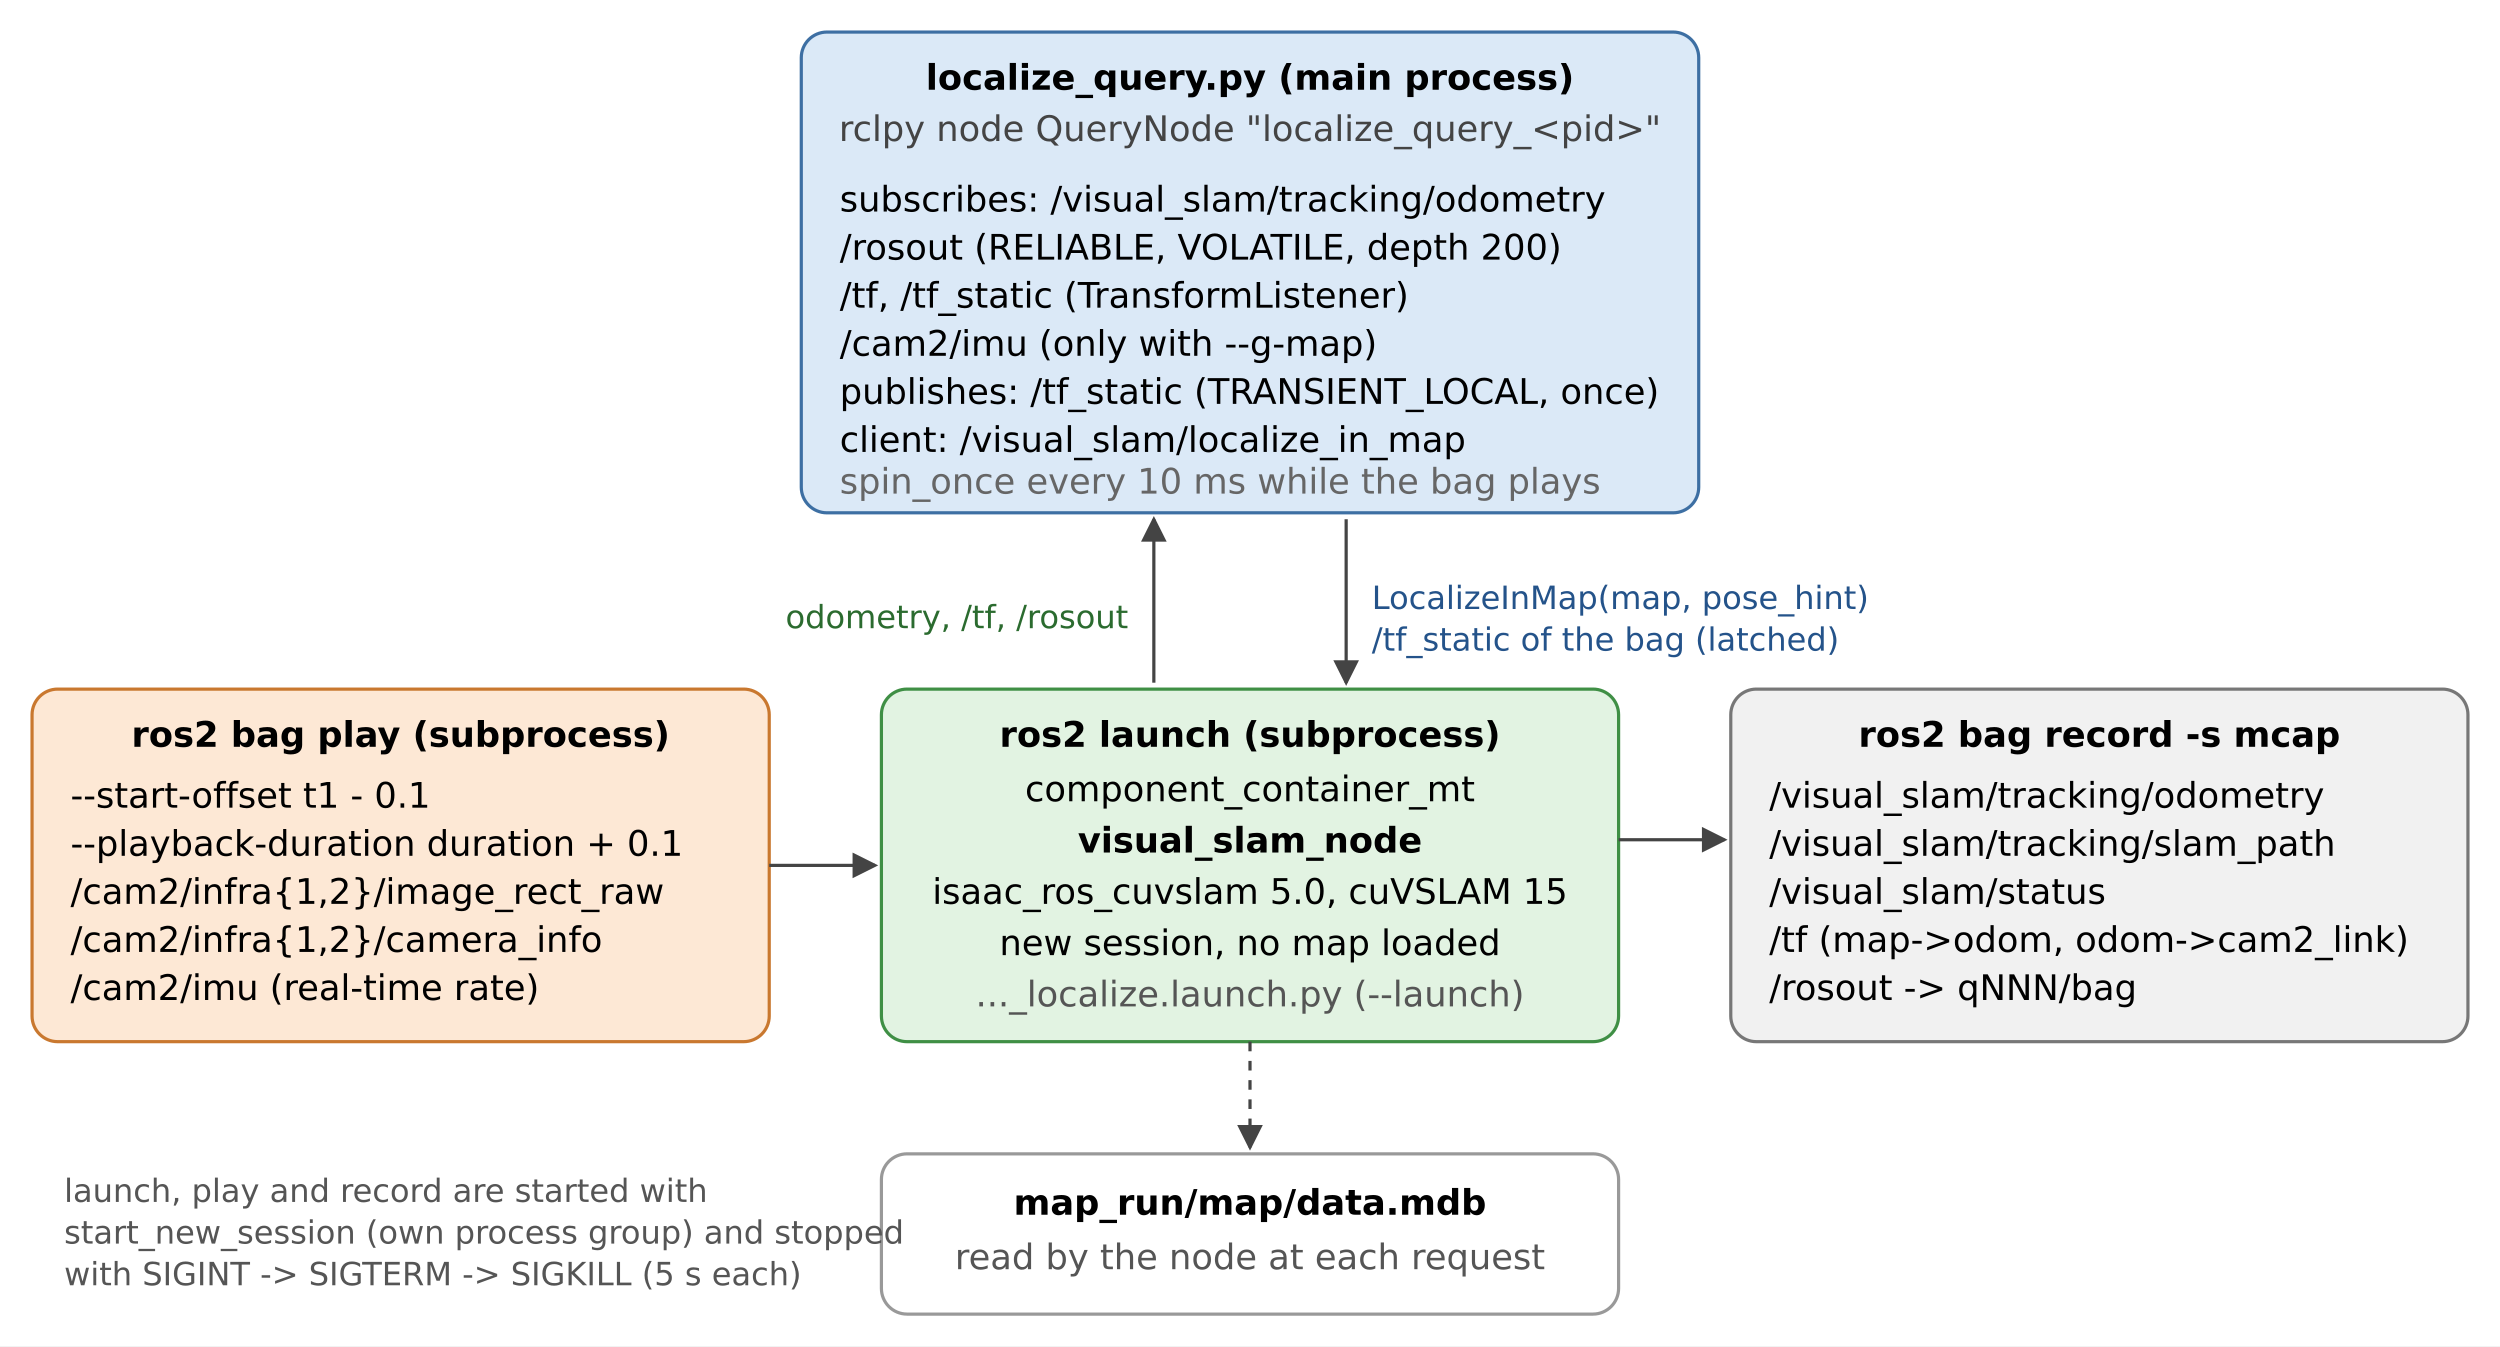
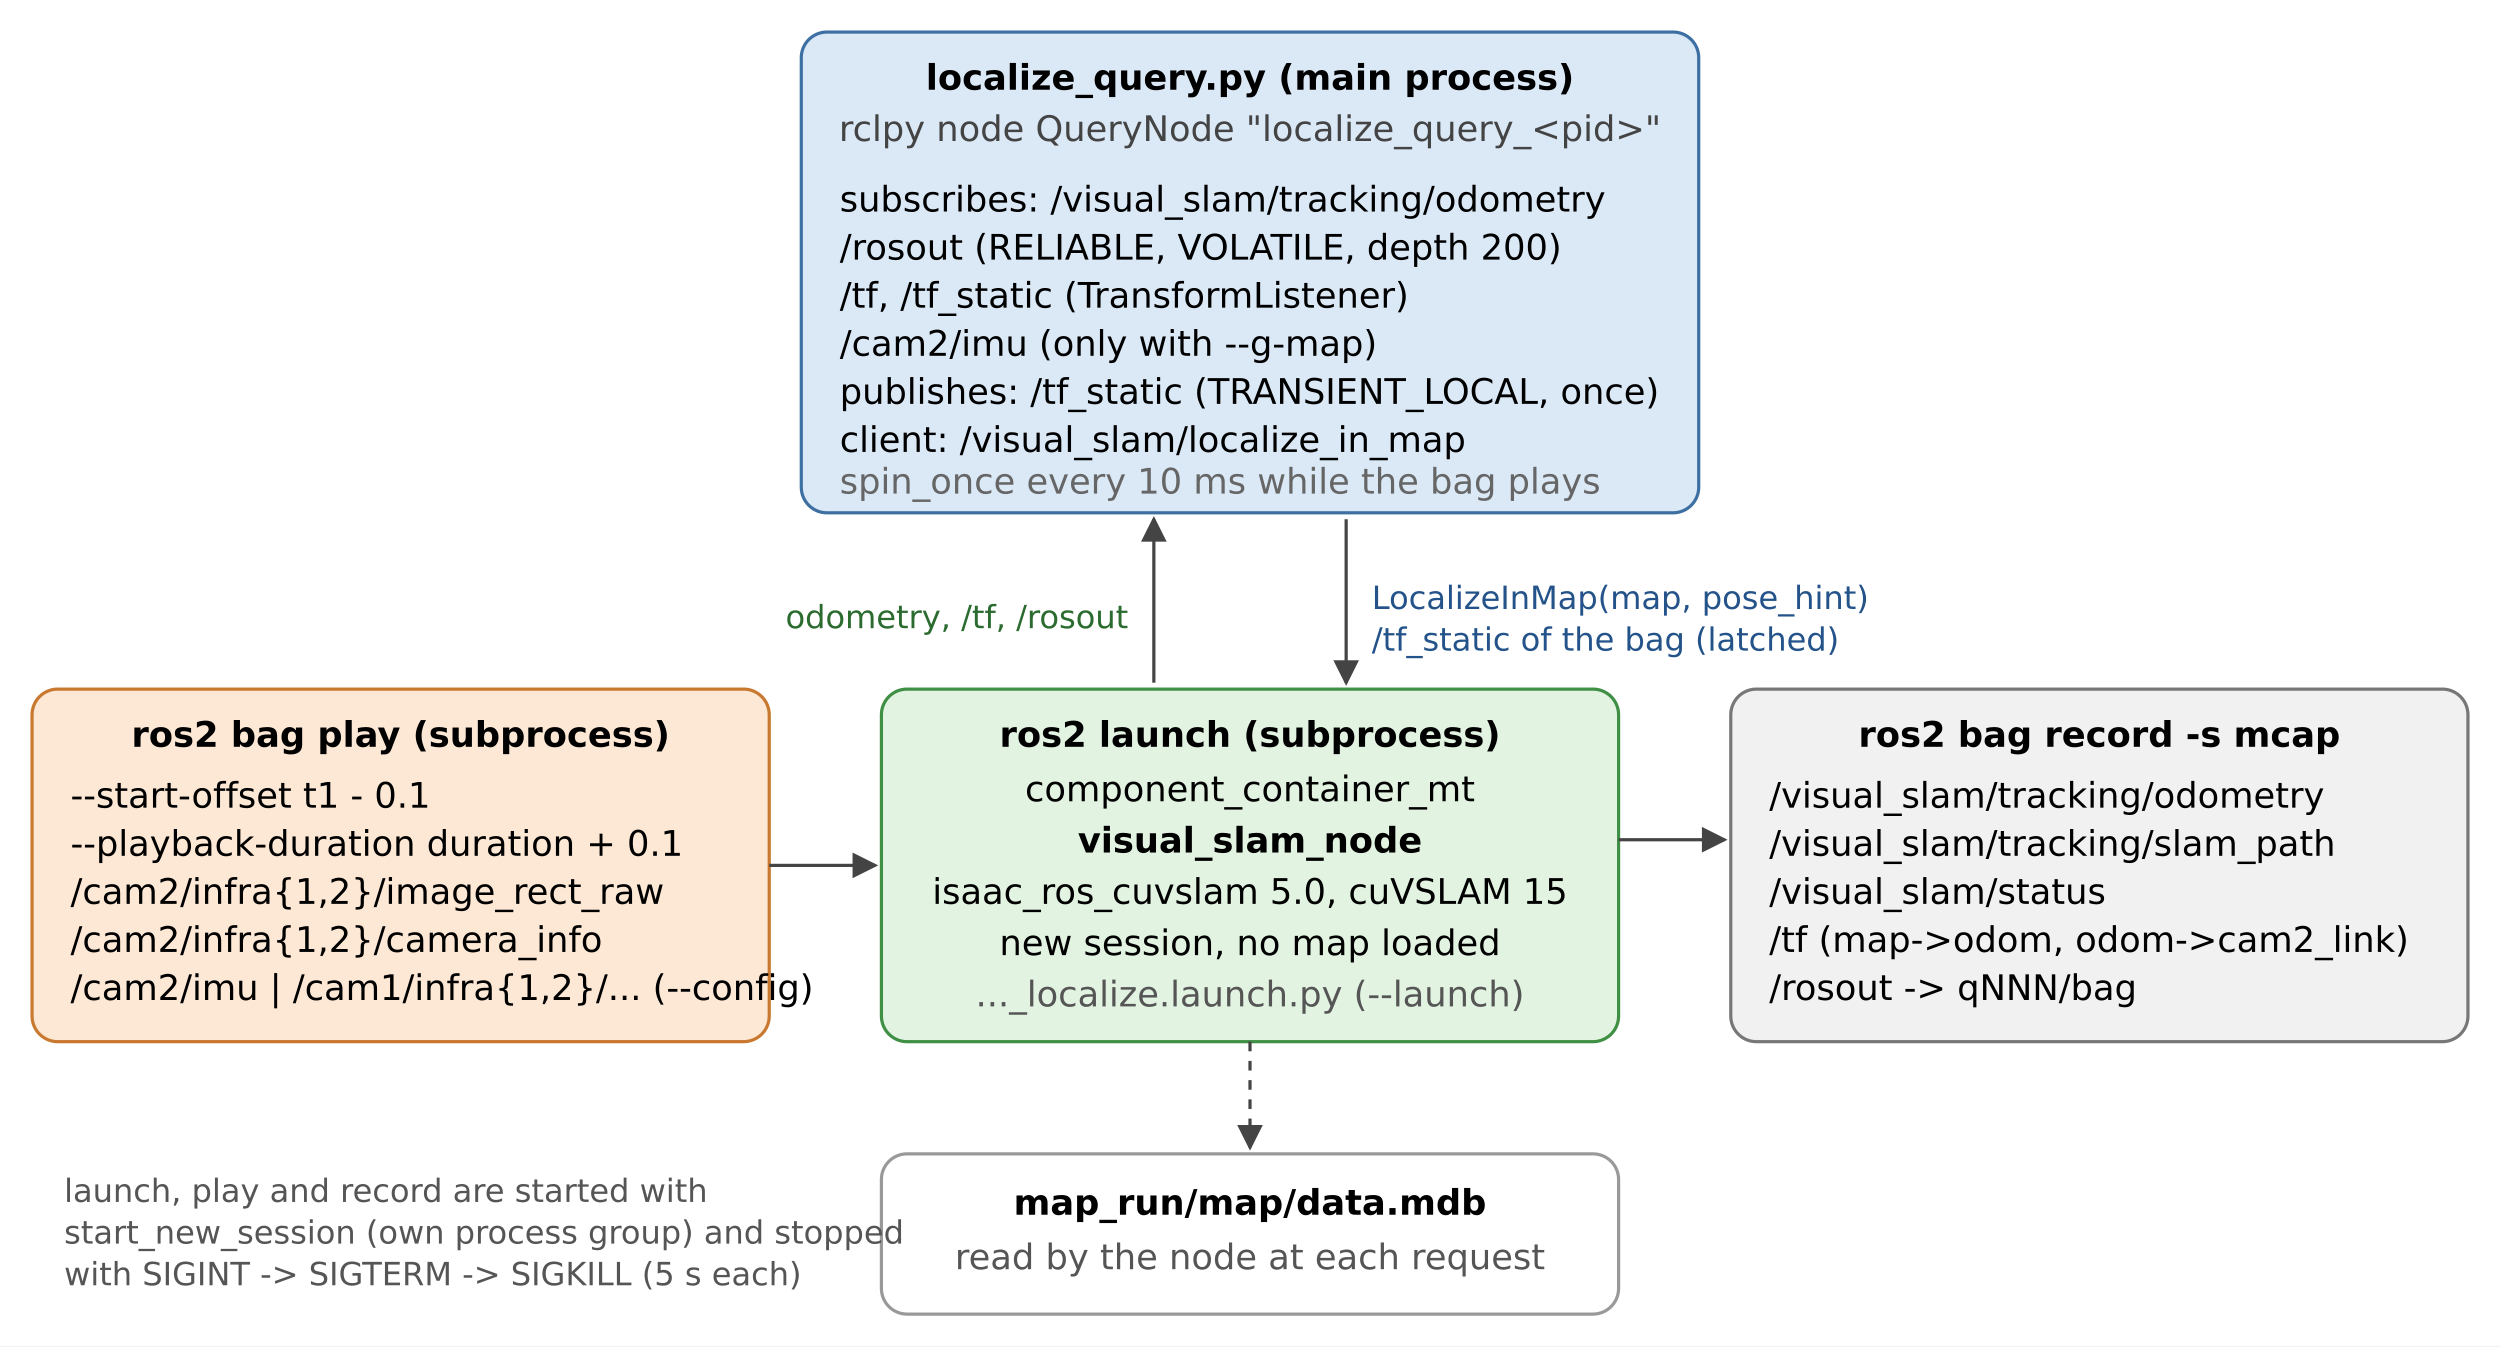
<svg xmlns="http://www.w3.org/2000/svg" width="780" height="420" viewBox="0 0 780 420" font-family="DejaVu Sans, Arial, sans-serif" font-size="11">
  <defs>
    <marker id="a" markerWidth="8" markerHeight="8" refX="7" refY="4" orient="auto">
      <path d="M0,0 L8,4 L0,8 z" fill="#444" />
    </marker>
  </defs>
  <rect width="780" height="420" fill="#fff" />
  <rect x="250" y="10" width="280" height="150" rx="8" fill="#dbe9f7" stroke="#3d6fa3" />
  <text x="390" y="28" text-anchor="middle" font-weight="bold">localize_query.py (main process)</text>
  <text x="390" y="44" text-anchor="middle" fill="#444">rclpy node QueryNode "localize_query_&lt;pid&gt;"</text>
  <text x="262" y="66">subscribes: /visual_slam/tracking/odometry</text>
  <text x="262" y="81">            /rosout (RELIABLE, VOLATILE, depth 200)</text>
  <text x="262" y="96">            /tf, /tf_static (TransformListener)</text>
  <text x="262" y="111">            /cam2/imu (only with --g-map)</text>
  <text x="262" y="126">publishes:  /tf_static (TRANSIENT_LOCAL, once)</text>
  <text x="262" y="141">client:     /visual_slam/localize_in_map</text>
  <text x="262" y="154" fill="#666">spin_once every 10 ms while the bag plays</text>
  <rect x="10" y="215" width="230" height="110" rx="8" fill="#fde8d5" stroke="#c9782f" />
  <text x="125" y="233" text-anchor="middle" font-weight="bold">ros2 bag play (subprocess)</text>
  <text x="22" y="252">--start-offset t1 - 0.1</text>
  <text x="22" y="267">--playback-duration duration + 0.1</text>
  <text x="22" y="282">/cam2/infra{1,2}/image_rect_raw</text>
  <text x="22" y="297">/cam2/infra{1,2}/camera_info</text>
-   <text x="22" y="312">/cam2/imu (real-time rate)</text>
+   <text x="22" y="312">/cam2/imu | /cam1/infra{1,2}/... (--config)</text>
  <rect x="275" y="215" width="230" height="110" rx="8" fill="#e2f3e2" stroke="#3f8f45" />
  <text x="390" y="233" text-anchor="middle" font-weight="bold">ros2 launch (subprocess)</text>
  <text x="390" y="250" text-anchor="middle">component_container_mt</text>
  <text x="390" y="266" text-anchor="middle" font-weight="bold">visual_slam_node</text>
  <text x="390" y="282" text-anchor="middle">isaac_ros_cuvslam 5.0, cuVSLAM 15</text>
  <text x="390" y="298" text-anchor="middle">new session, no map loaded</text>
  <text x="390" y="314" text-anchor="middle" fill="#555">..._localize.launch.py (--launch)</text>
  <rect x="540" y="215" width="230" height="110" rx="8" fill="#f1f1f1" stroke="#777" />
  <text x="655" y="233" text-anchor="middle" font-weight="bold">ros2 bag record -s mcap</text>
  <text x="552" y="252">/visual_slam/tracking/odometry</text>
  <text x="552" y="267">/visual_slam/tracking/slam_path</text>
  <text x="552" y="282">/visual_slam/status</text>
  <text x="552" y="297">/tf  (map-&gt;odom, odom-&gt;cam2_link)</text>
  <text x="552" y="312">/rosout  -&gt; qNNN/bag</text>
  <rect x="275" y="360" width="230" height="50" rx="8" fill="#fff" stroke="#999" />
  <text x="390" y="379" text-anchor="middle" font-weight="bold">map_run/map/data.mdb</text>
  <text x="390" y="396" text-anchor="middle" fill="#555">read by the node at each request</text>
  <g stroke="#444" fill="none" marker-end="url(#a)">
    <path d="M240,270 L273,270" />
    <path d="M505,262 L538,262" />
    <path d="M360,213 L360,162" />
    <path d="M420,162 L420,213" />
    <path d="M390,325 L390,358" stroke-dasharray="3 3" />
  </g>
  <text x="352" y="196" fill="#2b6b2f" font-size="10" text-anchor="end">odometry, /tf, /rosout</text>
  <text x="428" y="190" fill="#24538a" font-size="10">LocalizeInMap(map, pose_hint)</text>
  <text x="428" y="203" fill="#24538a" font-size="10">/tf_static of the bag (latched)</text>
  <text x="20" y="375" fill="#555" font-size="10">launch, play and record are started with</text>
  <text x="20" y="388" fill="#555" font-size="10">start_new_session (own process group) and stopped</text>
  <text x="20" y="401" fill="#555" font-size="10">with SIGINT -&gt; SIGTERM -&gt; SIGKILL (5 s each)</text>
</svg>
